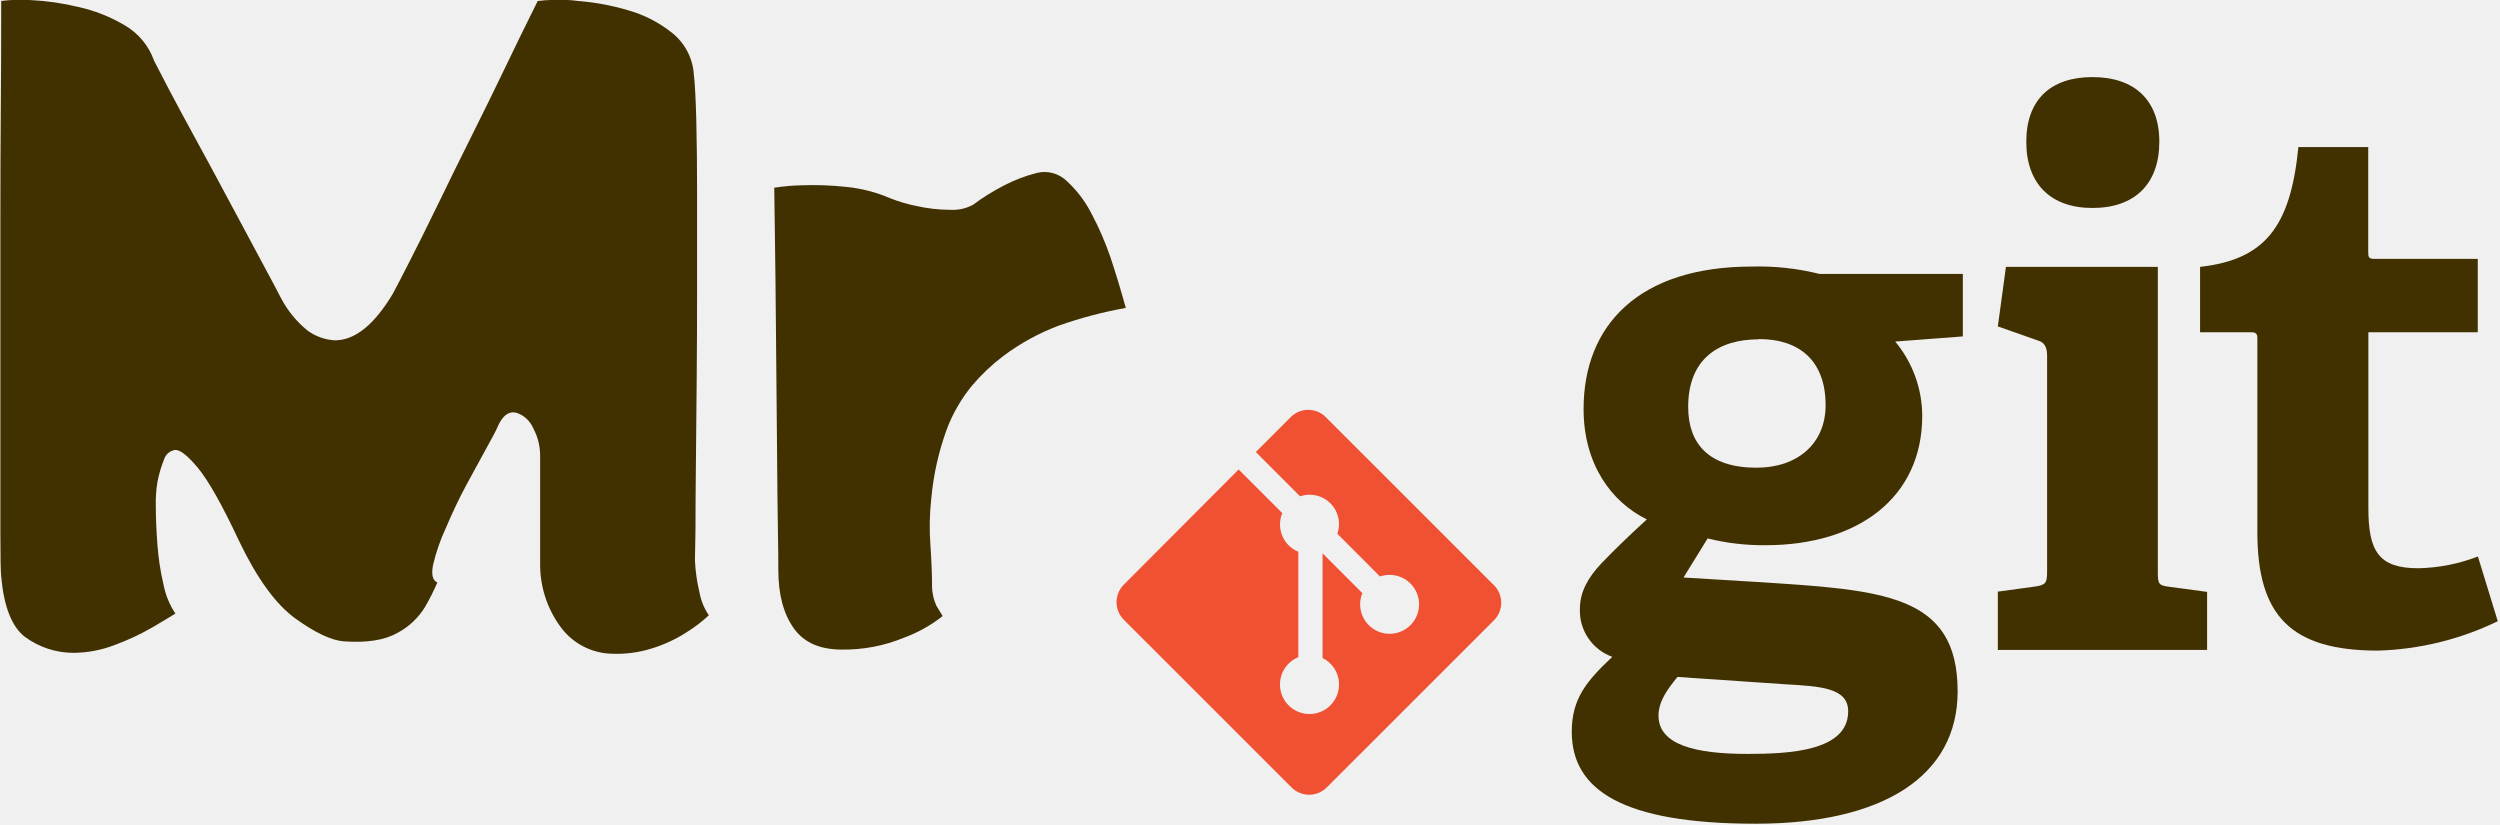
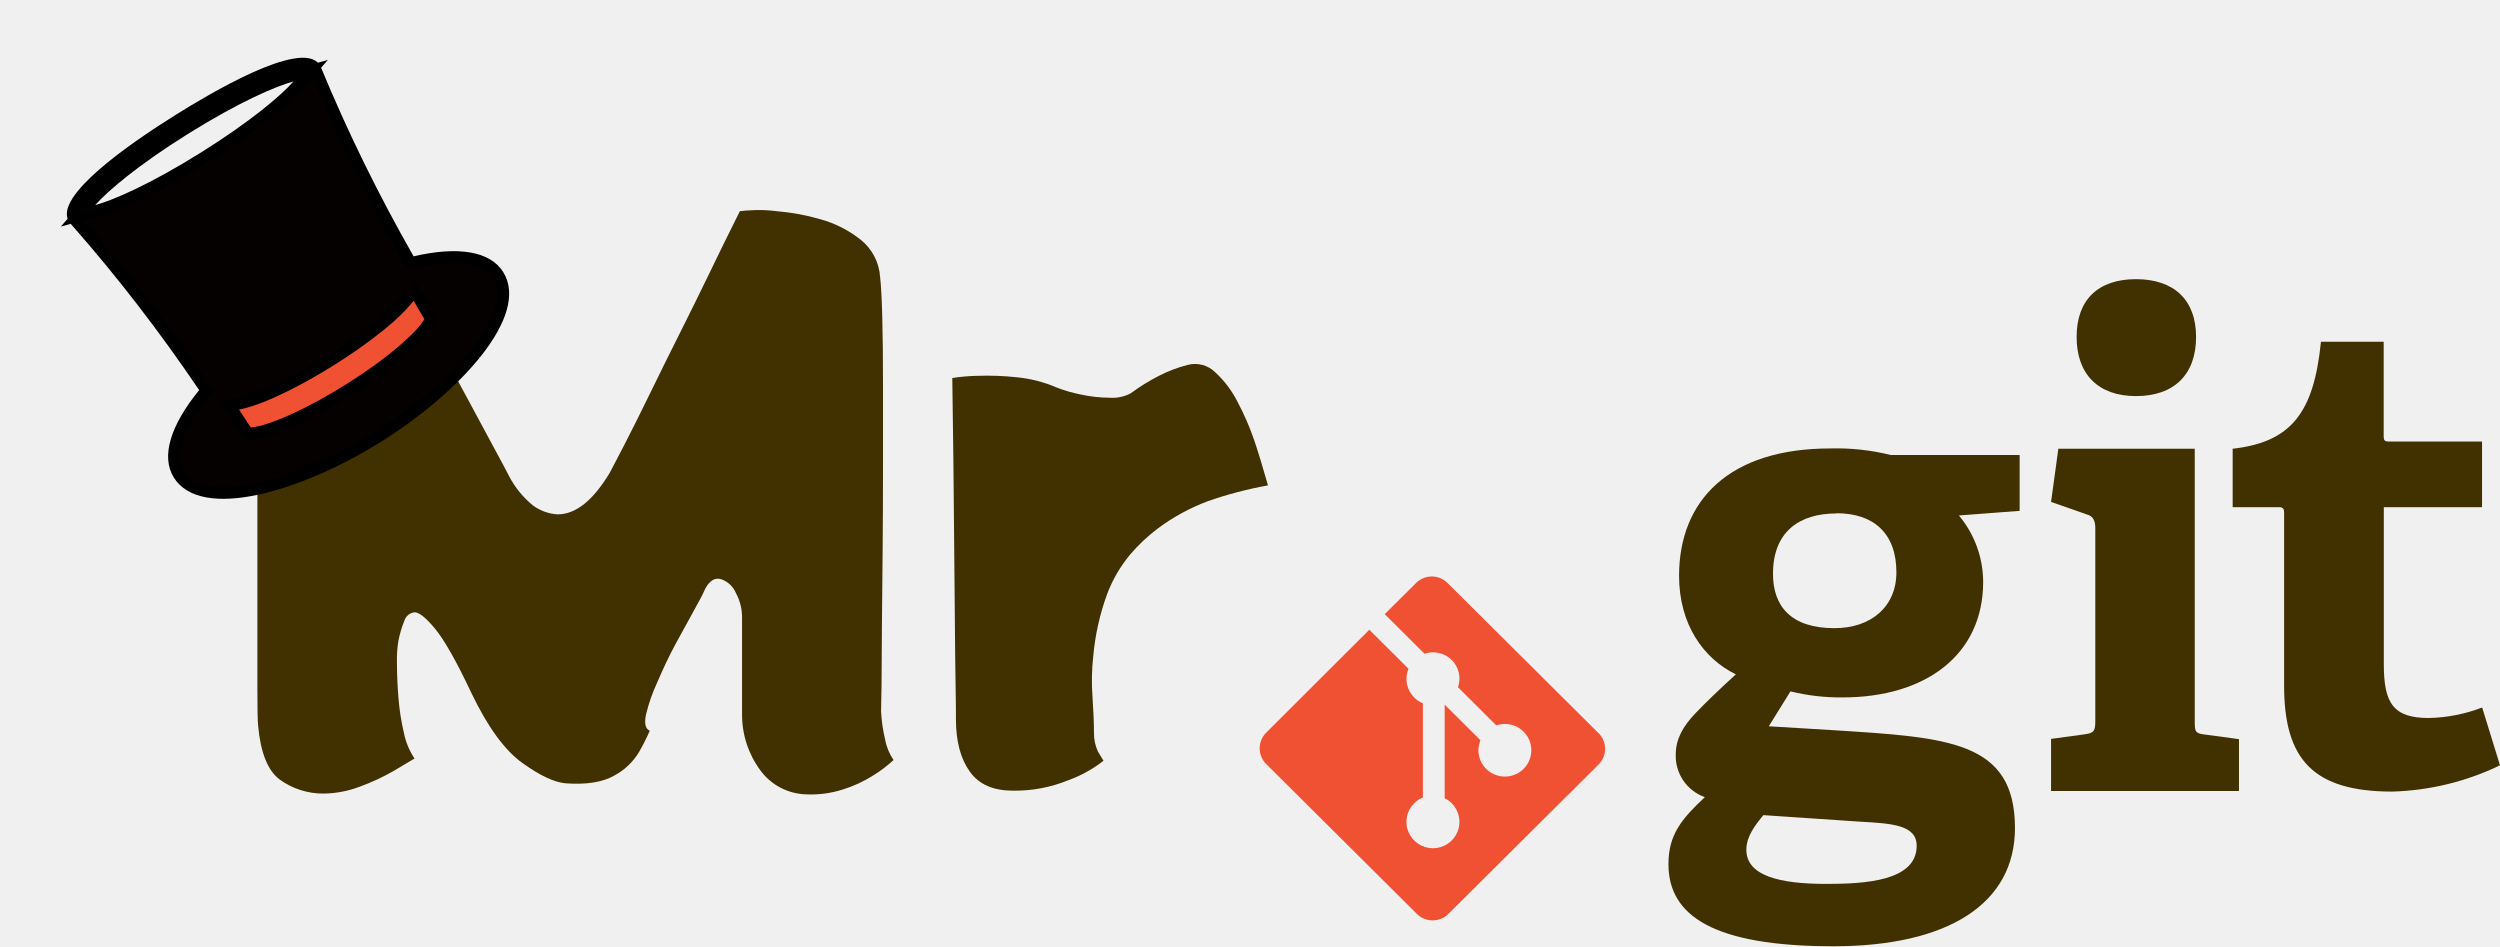
- <svg xmlns="http://www.w3.org/2000/svg" width="370" height="122" viewBox="0 0 370 122" fill="none">
-   <g clip-path="url(#clip0)">
-     <path d="M221.09 86.6L196.21 61.73C195.87 61.39 195.466 61.119 195.022 60.935C194.578 60.751 194.101 60.656 193.62 60.656C193.139 60.656 192.663 60.751 192.218 60.935C191.774 61.119 191.37 61.39 191.03 61.73L185.86 66.9L192.41 73.45C193.182 73.184 194.014 73.142 194.809 73.327C195.605 73.512 196.332 73.917 196.908 74.496C197.484 75.075 197.885 75.805 198.066 76.601C198.247 77.398 198.2 78.229 197.93 79L204.24 85.32C205.183 84.995 206.208 85.003 207.146 85.343C208.083 85.682 208.876 86.333 209.392 87.186C209.908 88.039 210.116 89.043 209.981 90.031C209.846 91.019 209.377 91.931 208.651 92.615C207.926 93.299 206.988 93.713 205.994 93.789C204.999 93.865 204.009 93.599 203.188 93.033C202.367 92.468 201.764 91.638 201.481 90.682C201.197 89.726 201.25 88.702 201.63 87.78L195.74 81.89V97.39C196.167 97.596 196.556 97.873 196.89 98.21C197.503 98.821 197.92 99.599 198.09 100.447C198.26 101.295 198.174 102.175 197.844 102.974C197.513 103.773 196.953 104.457 196.234 104.938C195.515 105.418 194.67 105.675 193.805 105.675C192.94 105.675 192.095 105.418 191.376 104.938C190.657 104.457 190.097 103.773 189.766 102.974C189.436 102.175 189.35 101.295 189.52 100.447C189.69 99.599 190.107 98.821 190.72 98.21C191.128 97.801 191.614 97.478 192.15 97.26V81.66C191.614 81.442 191.128 81.119 190.72 80.71C190.109 80.097 189.693 79.317 189.525 78.468C189.358 77.619 189.447 76.739 189.78 75.94L183.32 69.48L166.32 86.53C165.634 87.219 165.249 88.153 165.249 89.125C165.249 90.097 165.634 91.031 166.32 91.72L191.16 116.55C191.85 117.236 192.782 117.621 193.755 117.621C194.727 117.621 195.66 117.236 196.35 116.55L221.11 91.8C221.796 91.111 222.181 90.177 222.181 89.205C222.181 88.233 221.796 87.3 221.11 86.61" fill="#F05133" />
-     <path d="M260.29 50.22C254.29 50.22 249.85 53.16 249.85 60.22C249.85 65.55 252.78 69.22 259.97 69.22C266.05 69.22 270.19 65.63 270.19 59.97C270.19 53.55 266.49 50.18 260.29 50.18V50.22ZM248.29 100.16C246.87 101.9 245.46 103.74 245.46 105.92C245.46 110.27 251.01 111.58 258.62 111.58C264.93 111.58 273.53 111.14 273.53 105.27C273.53 101.78 269.39 101.57 264.17 101.27L248.29 100.19V100.16ZM280.49 50.55C283.064 53.639 284.479 57.529 284.49 61.55C284.49 73.62 275.03 80.69 261.33 80.69C258.433 80.721 255.543 80.385 252.73 79.69L249.16 85.47L259.82 86.12C278.64 87.32 289.73 87.86 289.73 102.33C289.73 114.84 278.73 121.91 259.82 121.91C240.13 121.91 232.62 116.91 232.62 108.31C232.62 103.41 234.8 100.81 238.62 97.21C237.157 96.688 235.902 95.709 235.039 94.417C234.176 93.126 233.752 91.591 233.83 90.04C233.83 87.64 235.02 85.47 236.99 83.4C238.96 81.33 241.12 79.27 243.73 76.87C238.4 74.26 234.37 68.6 234.37 60.55C234.37 48.04 242.64 39.45 259.28 39.45C262.647 39.358 266.012 39.725 269.28 40.54H290.5V49.79L280.5 50.55" fill="#413000" />
-     <path d="M309.68 30.78C303.48 30.78 299.89 27.18 299.89 20.98C299.89 14.78 303.48 11.41 309.68 11.41C315.88 11.41 319.58 14.79 319.58 20.98C319.58 27.17 315.99 30.78 309.68 30.78ZM295.68 96.15V87.56L301.23 86.8C302.76 86.58 302.97 86.26 302.97 84.62V52.66C302.97 51.47 302.65 50.66 301.56 50.38L295.68 48.31L296.88 39.5H319.36V84.66C319.36 86.41 319.46 86.66 321.1 86.85L326.65 87.6V96.19H295.65" fill="#413000" />
-     <path d="M369.67 91.94C364.131 94.628 358.084 96.11 351.93 96.29C338.99 96.29 334.09 91.07 334.09 78.77V50.27C334.09 49.62 334.09 49.18 333.22 49.18H325.61V39.5C335.16 38.41 338.99 33.66 340.16 21.77H350.5V37.22C350.5 37.98 350.5 38.31 351.37 38.31H366.71V49.18H350.52V75.18C350.52 81.6 352.04 84.1 357.92 84.1C360.936 84.038 363.917 83.449 366.73 82.36L369.67 91.94Z" fill="#413000" />
-     <path d="M102.85 82.95C102.924 84.541 103.149 86.121 103.52 87.67C103.74 88.885 104.213 90.04 104.91 91.06C103.886 92.014 102.771 92.865 101.58 93.6C100.001 94.612 98.292 95.406 96.5 95.96C94.562 96.574 92.531 96.841 90.5 96.75C89.017 96.708 87.564 96.326 86.253 95.632C84.942 94.939 83.808 93.952 82.94 92.75C80.962 90.048 79.91 86.779 79.94 83.43V67.43C79.943 66.034 79.6 64.66 78.94 63.43C78.725 62.906 78.405 62.433 77.999 62.039C77.593 61.645 77.11 61.339 76.58 61.14C75.37 60.73 74.36 61.46 73.58 63.31C73.42 63.72 72.89 64.7 72 66.31C71.11 67.92 70.13 69.72 69 71.81C67.87 73.9 66.9 76.01 66 78.11C65.195 79.836 64.565 81.638 64.12 83.49C63.8 84.98 64 85.89 64.73 86.21C64.209 87.412 63.622 88.584 62.97 89.72C61.985 91.381 60.564 92.74 58.86 93.65C56.96 94.74 54.28 95.17 50.86 94.92C49 94.76 46.62 93.633 43.72 91.54C40.82 89.447 38.037 85.613 35.37 80.04C32.87 74.707 30.833 71.097 29.26 69.21C27.687 67.323 26.537 66.457 25.81 66.61C25.463 66.678 25.141 66.838 24.875 67.071C24.61 67.305 24.412 67.605 24.3 67.94C23.859 69.035 23.524 70.171 23.3 71.33C23.104 72.53 23.024 73.745 23.06 74.96C23.06 76.65 23.14 78.55 23.3 80.65C23.448 82.644 23.752 84.624 24.21 86.57C24.507 88.085 25.102 89.526 25.96 90.81C25.32 91.21 24.17 91.9 22.52 92.87C20.741 93.894 18.877 94.764 16.95 95.47C15.034 96.207 13.002 96.597 10.95 96.62C8.339 96.635 5.793 95.807 3.69 94.26C1.75 92.767 0.58 89.8 0.18 85.36C0.1 84.64 0.06 82.583 0.06 79.19V32.14C0.06 26.327 0.08 20.993 0.12 16.14C0.16 11.287 0.18 5.953 0.18 0.14C1.666 -0.042 3.166 -0.082 4.66 0.02C6.983 0.14 9.289 0.475 11.55 1.02C13.98 1.554 16.309 2.472 18.45 3.74C20.485 4.916 22.032 6.782 22.81 9C24.343 11.993 25.753 14.677 27.04 17.05C28.327 19.423 29.72 21.983 31.22 24.73C32.713 27.483 34.163 30.187 35.57 32.84C36.98 35.5 38.24 37.84 39.32 39.84C40.4 41.84 41.16 43.27 41.56 44.07C42.528 45.936 43.869 47.583 45.5 48.91C46.681 49.777 48.087 50.284 49.55 50.37C52.53 50.37 55.393 48.07 58.14 43.47C58.54 42.737 59.347 41.183 60.56 38.81C61.773 36.437 63.187 33.593 64.8 30.28C66.413 26.947 68.08 23.56 69.8 20.12C71.52 16.68 73.113 13.433 74.58 10.38C76.027 7.353 77.693 3.943 79.58 0.15C80.14 0.07 80.97 0.01 82.06 -0.03C83.253 -0.065 84.447 -0.005 85.63 0.15C88.069 0.347 90.482 0.793 92.83 1.48C95.253 2.149 97.515 3.303 99.48 4.87C100.415 5.618 101.184 6.554 101.737 7.616C102.289 8.679 102.614 9.845 102.69 11.04C102.85 12.413 102.97 14.653 103.05 17.76C103.13 20.867 103.17 24.533 103.17 28.76V42.25C103.17 47.01 103.15 51.677 103.11 56.25C103.07 60.823 103.03 65.06 102.99 68.96C102.95 72.833 102.93 76 102.93 78.46L102.85 82.95Z" fill="#413000" />
-     <path d="M153.43 25.6C154.216 25.401 155.041 25.407 155.824 25.619C156.607 25.831 157.322 26.241 157.9 26.81C159.417 28.206 160.667 29.866 161.59 31.71C162.663 33.732 163.576 35.835 164.32 38C165.04 40.14 165.807 42.663 166.62 45.57C163.266 46.174 159.966 47.044 156.75 48.17C153.789 49.279 151.001 50.804 148.47 52.7C146.781 53.98 145.239 55.442 143.87 57.06C142.272 58.999 141.005 61.188 140.12 63.54C138.905 66.871 138.132 70.348 137.82 73.88C137.574 76.132 137.533 78.401 137.7 80.66C137.86 83 137.94 84.973 137.94 86.58C137.928 87.646 138.153 88.702 138.6 89.67L139.51 91.18C137.775 92.547 135.834 93.631 133.76 94.39C130.865 95.581 127.76 96.176 124.63 96.14C121.4 96.14 119.02 95.14 117.49 93C115.96 90.86 115.19 88 115.19 84.29C115.19 83.4 115.19 81.44 115.13 78.42C115.07 75.4 115.05 71.74 115.01 67.47C114.97 63.2 114.93 58.76 114.89 54.16C114.85 49.56 114.81 45.26 114.77 41.27C114.73 37.28 114.67 32.78 114.59 27.78C115.97 27.566 117.363 27.445 118.76 27.42C120.92 27.346 123.082 27.427 125.23 27.66C127.484 27.881 129.691 28.451 131.77 29.35C133.043 29.849 134.359 30.234 135.7 30.5C137.289 30.856 138.912 31.041 140.54 31.05C141.736 31.134 142.931 30.881 143.99 30.32C145.46 29.225 147.018 28.255 148.65 27.42C150.168 26.632 151.772 26.022 153.43 25.6V25.6Z" fill="#413000" />
-   </g>
-   <defs>
-     <clipPath id="clip0">
-       <rect width="369.67" height="121.91" fill="white" />
-     </clipPath>
-   </defs>
+ <svg xmlns="http://www.w3.org/2000/svg" width="214" height="81" viewBox="0 0 214 81" fill="none">
+   <path d="M136.83 62.753L123.908 49.901C123.731 49.725 123.522 49.585 123.291 49.49C123.06 49.395 122.813 49.346 122.563 49.346C122.313 49.346 122.065 49.395 121.835 49.49C121.604 49.585 121.394 49.725 121.218 49.901L118.532 52.572L121.934 55.957C122.335 55.82 122.767 55.798 123.181 55.894C123.594 55.989 123.971 56.199 124.271 56.498C124.57 56.797 124.778 57.174 124.872 57.586C124.966 57.997 124.941 58.427 124.801 58.825L128.079 62.091C128.568 61.923 129.101 61.928 129.588 62.103C130.075 62.278 130.486 62.615 130.754 63.056C131.022 63.496 131.13 64.015 131.06 64.526C130.99 65.036 130.747 65.508 130.37 65.861C129.993 66.215 129.506 66.429 128.989 66.468C128.473 66.507 127.959 66.369 127.532 66.077C127.106 65.785 126.793 65.356 126.646 64.862C126.498 64.368 126.526 63.839 126.723 63.363L123.664 60.319V68.329C123.886 68.435 124.088 68.579 124.261 68.752C124.579 69.068 124.796 69.47 124.884 69.909C124.973 70.347 124.928 70.801 124.756 71.215C124.585 71.628 124.294 71.981 123.921 72.229C123.547 72.478 123.108 72.61 122.659 72.61C122.21 72.61 121.771 72.478 121.397 72.229C121.024 71.981 120.733 71.628 120.561 71.215C120.39 70.801 120.345 70.347 120.433 69.909C120.521 69.47 120.738 69.068 121.057 68.752C121.269 68.541 121.521 68.374 121.799 68.262V60.2C121.521 60.087 121.269 59.92 121.057 59.709C120.739 59.392 120.523 58.989 120.436 58.55C120.349 58.111 120.395 57.657 120.568 57.244L117.213 53.906L108.384 62.717C108.027 63.073 107.828 63.555 107.828 64.058C107.828 64.56 108.027 65.042 108.384 65.399L121.285 78.23C121.643 78.585 122.128 78.784 122.633 78.784C123.138 78.784 123.623 78.585 123.981 78.23L136.841 65.44C137.197 65.084 137.397 64.602 137.397 64.099C137.397 63.596 137.197 63.114 136.841 62.758" fill="#F05133" />
+   <path d="M157.19 43.952C154.074 43.952 151.768 45.472 151.768 49.12C151.768 51.875 153.289 53.771 157.024 53.771C160.182 53.771 162.332 51.916 162.332 48.991C162.332 45.673 160.41 43.932 157.19 43.932V43.952ZM150.957 69.76C150.22 70.659 149.488 71.61 149.488 72.737C149.488 74.985 152.37 75.662 156.323 75.662C159.6 75.662 164.067 75.434 164.067 72.401C164.067 70.597 161.916 70.489 159.205 70.334L150.957 69.776V69.76ZM167.682 44.123C169.018 45.719 169.753 47.73 169.759 49.807C169.759 56.045 164.846 59.699 157.73 59.699C156.225 59.715 154.724 59.541 153.263 59.182L151.409 62.169L156.946 62.505C166.721 63.125 172.481 63.404 172.481 70.882C172.481 77.346 166.767 81 156.946 81C146.719 81 142.819 78.416 142.819 73.972C142.819 71.44 143.951 70.096 145.935 68.236C145.175 67.966 144.523 67.46 144.075 66.792C143.627 66.125 143.407 65.332 143.447 64.53C143.447 63.29 144.065 62.169 145.088 61.099C146.112 60.029 147.233 58.965 148.589 57.724C145.821 56.376 143.728 53.451 143.728 49.291C143.728 42.826 148.023 38.387 156.665 38.387C158.414 38.339 160.162 38.529 161.859 38.95H172.881V43.73L167.687 44.123" fill="#413000" />
+   <path d="M182.842 33.906C179.622 33.906 177.758 32.046 177.758 28.842C177.758 25.638 179.622 23.896 182.842 23.896C186.062 23.896 187.984 25.643 187.984 28.842C187.984 32.041 186.12 33.906 182.842 33.906ZM175.571 67.688V63.249L178.454 62.856C179.248 62.742 179.357 62.577 179.357 61.73V45.213C179.357 44.599 179.191 44.18 178.625 44.035L175.571 42.965L176.194 38.413H187.87V61.75C187.87 62.655 187.922 62.784 188.774 62.882L191.656 63.27V67.709H175.555" fill="#413000" />
+   <path d="M214 65.512C211.123 66.901 207.983 67.667 204.786 67.76C198.065 67.76 195.52 65.063 195.52 58.706V43.978C195.52 43.642 195.52 43.415 195.069 43.415H191.116V38.413C196.076 37.849 198.065 35.395 198.673 29.25H204.043V37.234C204.043 37.627 204.043 37.798 204.495 37.798H212.463V43.415H204.054V56.851C204.054 60.169 204.843 61.461 207.897 61.461C209.464 61.429 211.012 61.124 212.473 60.562L214 65.512Z" fill="#413000" />
+   <path d="M75.419 60.866C75.458 61.688 75.574 62.505 75.767 63.305C75.881 63.933 76.127 64.53 76.489 65.057C75.957 65.55 75.378 65.99 74.76 66.37C73.939 66.892 73.052 67.303 72.121 67.589C71.115 67.906 70.06 68.045 69.005 67.997C68.235 67.976 67.48 67.778 66.799 67.42C66.118 67.061 65.529 66.552 65.078 65.93C64.051 64.534 63.504 62.844 63.52 61.114V52.846C63.522 52.124 63.343 51.414 63.001 50.778C62.889 50.508 62.723 50.263 62.512 50.059C62.301 49.856 62.05 49.698 61.775 49.595C61.147 49.383 60.622 49.76 60.217 50.716C60.134 50.928 59.858 51.435 59.396 52.267C58.934 53.099 58.425 54.029 57.838 55.109C57.251 56.189 56.747 57.279 56.28 58.365C55.862 59.257 55.535 60.188 55.303 61.145C55.137 61.915 55.241 62.385 55.62 62.55C55.35 63.172 55.045 63.777 54.706 64.364C54.195 65.223 53.456 65.925 52.572 66.395C51.585 66.959 50.193 67.181 48.416 67.052C47.45 66.969 46.214 66.387 44.708 65.305C43.202 64.223 41.756 62.242 40.371 59.362C39.073 56.606 38.015 54.74 37.198 53.765C36.381 52.79 35.783 52.343 35.406 52.422C35.226 52.457 35.058 52.539 34.921 52.66C34.783 52.781 34.68 52.936 34.622 53.109C34.392 53.675 34.219 54.262 34.102 54.861C34.001 55.481 33.959 56.109 33.978 56.737C33.978 57.61 34.019 58.592 34.102 59.677C34.179 60.708 34.337 61.731 34.575 62.737C34.729 63.52 35.038 64.264 35.484 64.928C35.151 65.134 34.554 65.491 33.697 65.992C32.773 66.521 31.805 66.971 30.804 67.336C29.809 67.717 28.754 67.918 27.688 67.93C26.332 67.938 25.01 67.51 23.917 66.711C22.91 65.939 22.302 64.406 22.094 62.111C22.053 61.739 22.032 60.676 22.032 58.923V34.608C22.032 31.604 22.042 28.848 22.063 26.34C22.084 23.832 22.094 21.076 22.094 18.072C22.866 17.978 23.645 17.957 24.421 18.01C25.627 18.072 26.825 18.245 28 18.526C29.262 18.802 30.471 19.277 31.583 19.932C32.64 20.54 33.444 21.504 33.848 22.65C34.644 24.197 35.377 25.584 36.045 26.81C36.713 28.037 37.437 29.36 38.216 30.779C38.992 32.202 39.745 33.599 40.475 34.97C41.208 36.345 41.862 37.554 42.423 38.588C42.984 39.621 43.379 40.36 43.586 40.774C44.089 41.738 44.786 42.589 45.633 43.275C46.246 43.723 46.977 43.985 47.736 44.029C49.284 44.029 50.771 42.841 52.198 40.464C52.405 40.085 52.824 39.282 53.455 38.055C54.085 36.829 54.819 35.36 55.657 33.647C56.495 31.925 57.36 30.175 58.254 28.397C59.147 26.619 59.974 24.941 60.736 23.363C61.488 21.799 62.353 20.037 63.333 18.077C63.624 18.035 64.055 18.005 64.621 17.984C65.241 17.966 65.861 17.997 66.475 18.077C67.742 18.179 68.995 18.409 70.215 18.764C71.473 19.11 72.648 19.706 73.669 20.516C74.155 20.903 74.554 21.386 74.841 21.935C75.128 22.484 75.297 23.087 75.336 23.705C75.419 24.414 75.481 25.572 75.523 27.177C75.565 28.783 75.585 30.678 75.585 32.862V39.833C75.585 42.293 75.575 44.705 75.554 47.068C75.534 49.431 75.513 51.621 75.492 53.636C75.471 55.638 75.461 57.274 75.461 58.545L75.419 60.866Z" fill="#413000" />
+   <path d="M101.689 31.23C102.097 31.127 102.525 31.13 102.932 31.239C103.339 31.349 103.71 31.561 104.01 31.855C104.798 32.576 105.448 33.434 105.927 34.387C106.484 35.432 106.958 36.519 107.345 37.638C107.719 38.743 108.117 40.047 108.539 41.55C106.798 41.862 105.084 42.311 103.413 42.893C101.875 43.466 100.427 44.254 99.113 45.234C98.236 45.896 97.434 46.651 96.724 47.487C95.894 48.489 95.236 49.621 94.776 50.836C94.145 52.558 93.743 54.354 93.581 56.179C93.453 57.343 93.432 58.516 93.519 59.683C93.602 60.892 93.644 61.912 93.644 62.742C93.637 63.293 93.754 63.839 93.986 64.339L94.459 65.12C93.558 65.826 92.55 66.386 91.472 66.778C89.969 67.394 88.356 67.701 86.731 67.683C85.053 67.683 83.817 67.166 83.022 66.06C82.228 64.954 81.828 63.476 81.828 61.559C81.828 61.099 81.828 60.086 81.796 58.526C81.765 56.965 81.755 55.074 81.734 52.867C81.713 50.66 81.693 48.366 81.672 45.989C81.651 43.611 81.63 41.389 81.609 39.327C81.589 37.265 81.558 34.94 81.516 32.356C82.233 32.245 82.957 32.183 83.682 32.17C84.803 32.132 85.927 32.173 87.042 32.294C88.213 32.408 89.359 32.703 90.439 33.167C91.1 33.425 91.783 33.624 92.48 33.762C93.305 33.946 94.148 34.041 94.994 34.046C95.615 34.089 96.236 33.958 96.786 33.669C97.549 33.103 98.359 32.601 99.206 32.17C99.995 31.763 100.828 31.447 101.689 31.23V31.23Z" fill="#413000" />
+   <path d="M18.919 34.435L21.869 32.339C22.234 32.226 23.183 31.838 24.052 31.194C25.138 30.389 25.13 30.079 25.75 29.597C26.37 29.115 28.076 27.828 30.263 26.838C32.45 25.848 32.446 25.693 33.374 24.893C34.302 24.092 35.403 23.907 35.719 23.899C36.035 23.89 37.481 24.936 38.436 25.221C39.39 25.505 38.308 26.465 38.496 27.701C38.684 28.936 37.587 29.276 36.828 30.538C36.069 31.799 34.979 32.449 34.514 32.772C34.048 33.095 32.481 33.603 31.256 35.187C30.031 36.771 28.937 37.266 28.006 37.912C27.074 38.557 25.819 38.901 22.824 39.138C19.829 39.374 20.441 38.582 19.956 38.13C19.569 37.768 19.103 35.516 18.919 34.435Z" fill="#F05133" stroke="black" />
+   <path d="M34.972 22.19L35.157 22.513L35.519 22.428C37.382 21.996 38.948 21.896 40.162 22.104C41.37 22.311 42.189 22.812 42.651 23.553C43.138 24.336 43.211 25.293 42.893 26.409C42.574 27.532 41.867 28.778 40.855 30.071C38.832 32.653 35.672 35.32 32.302 37.422C28.933 39.524 25.148 41.189 21.941 41.869C20.336 42.209 18.906 42.295 17.758 42.087C16.617 41.881 15.791 41.395 15.303 40.612C14.842 39.871 14.753 38.913 15.1 37.737C15.448 36.555 16.227 35.191 17.436 33.708L17.671 33.42L17.463 33.112C14.117 28.164 10.418 23.353 6.474 18.88L6.474 18.88C6.464 18.869 6.426 18.826 6.388 18.78C6.368 18.757 6.35 18.735 6.336 18.716C6.325 18.703 6.32 18.696 6.32 18.695C6.149 18.417 6.167 17.969 6.628 17.244C7.076 16.54 7.848 15.733 8.82 14.888C10.755 13.204 13.362 11.466 15.362 10.219C16.603 9.445 19.249 7.827 21.771 6.685C23.037 6.112 24.239 5.674 25.202 5.511C26.215 5.339 26.725 5.508 26.93 5.804C26.952 5.836 26.972 5.871 26.991 5.91C29.312 11.535 32.007 17 34.972 22.19ZM36.78 27.515L36.892 27.271L36.75 27.043C36.567 26.748 36.401 26.462 36.231 26.17C36.103 25.949 35.972 25.725 35.83 25.489L35.452 24.862L35.006 25.443C34.21 26.479 32.899 27.607 31.575 28.604C30.26 29.595 28.967 30.432 28.234 30.889C27.501 31.346 26.181 32.14 24.713 32.885C23.235 33.635 21.646 34.316 20.366 34.575L19.648 34.72L20.044 35.336C20.193 35.567 20.337 35.783 20.478 35.996C20.666 36.277 20.849 36.552 21.033 36.847L21.175 37.075L21.443 37.082C21.725 37.089 22.125 37.014 22.595 36.88C23.079 36.743 23.682 36.532 24.386 36.239C25.797 35.652 27.635 34.728 29.788 33.385C31.942 32.042 33.58 30.797 34.727 29.788C35.301 29.284 35.755 28.836 36.092 28.461C36.418 28.098 36.662 27.772 36.78 27.515ZM7.776 17.227L6.679 18.476L8.282 18.04C9.86 17.611 13.042 16.239 17.413 13.512C21.784 10.786 24.417 8.531 25.497 7.302L26.594 6.053L24.99 6.489C23.413 6.918 20.23 8.29 15.859 11.017C11.488 13.743 8.856 15.998 7.776 17.227Z" fill="#050100" stroke="black" />
</svg>
